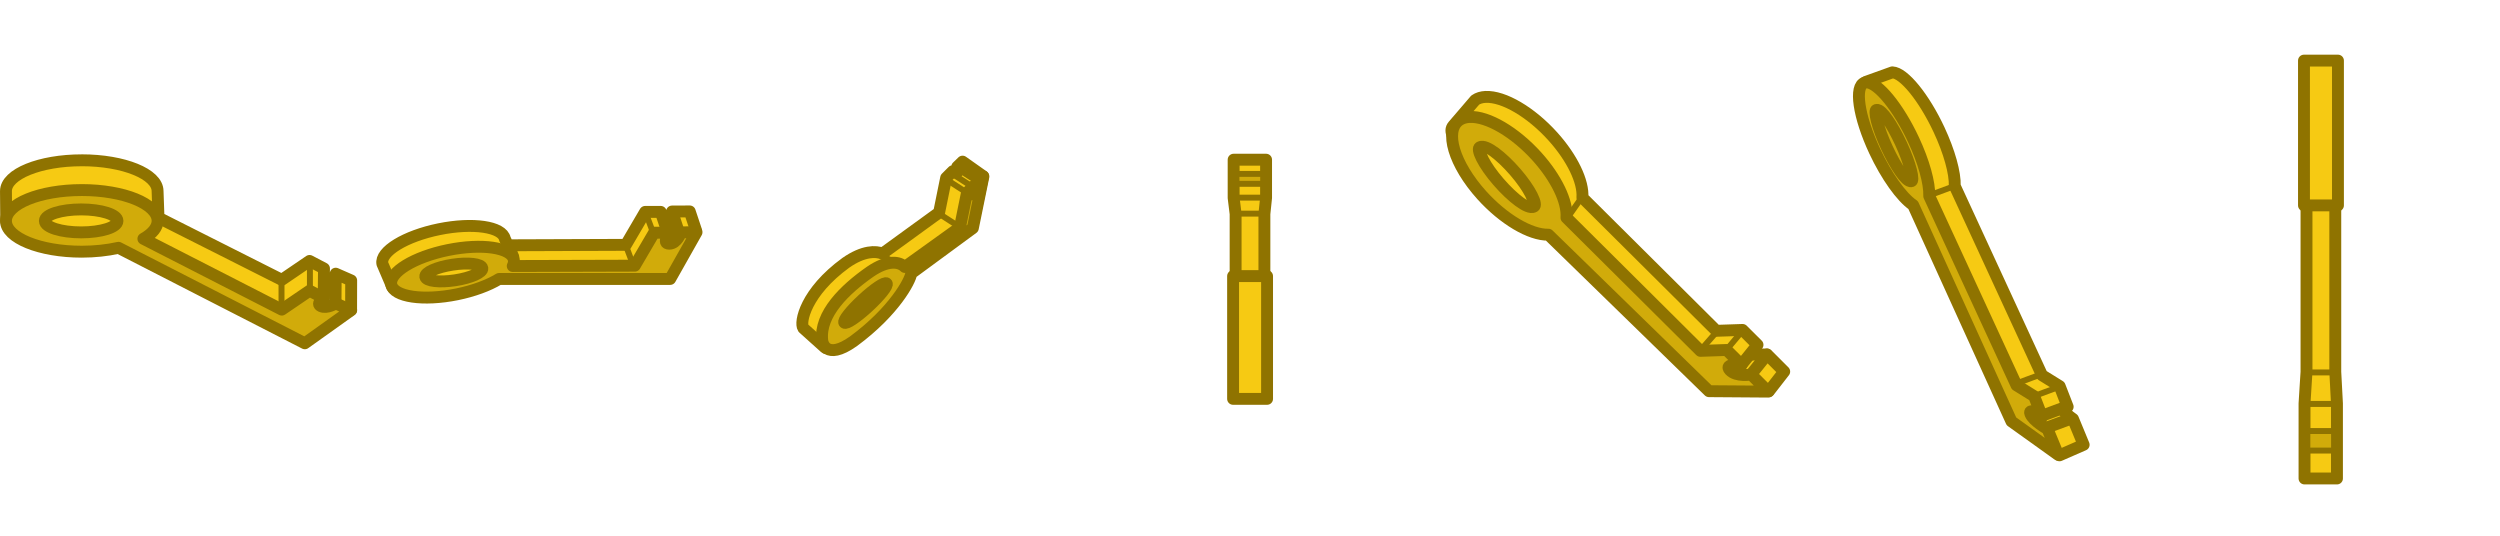
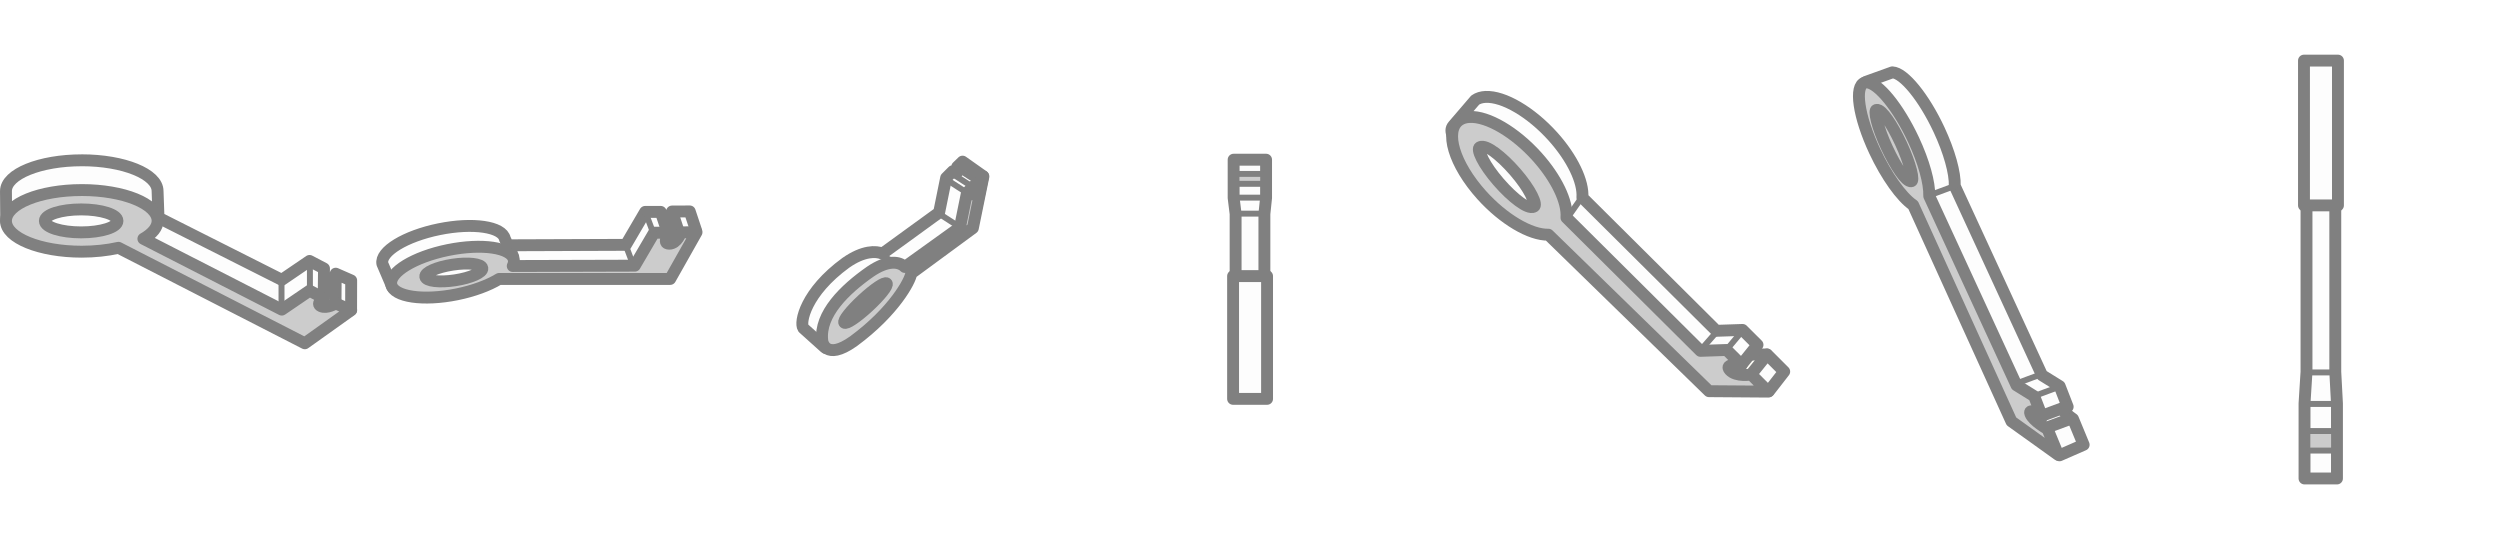
<svg xmlns="http://www.w3.org/2000/svg" width="840" height="180" viewBox="0 0 222.25 47.625" version="1.1" id="svg8">
  <defs id="defs2" />
  <g id="layer1" transform="translate(0,-249.375)" style="display:none">
    <circle style="fill:none;fill-opacity:1;stroke:#000000;stroke-width:0.265;stroke-linecap:butt;stroke-linejoin:round;stroke-miterlimit:4;stroke-dasharray:none;stroke-opacity:0.304;paint-order:normal" id="path812" cx="142.875" cy="281.125" r="15.743" />
    <circle r="15.743" cy="265.25" cx="142.875" id="circle814" style="fill:none;fill-opacity:1;stroke:#000000;stroke-width:0.265;stroke-linecap:butt;stroke-linejoin:round;stroke-miterlimit:4;stroke-dasharray:none;stroke-opacity:0.304;paint-order:normal" />
    <path style="fill:none;fill-opacity:1;stroke:#000000;stroke-width:0.265;stroke-linecap:butt;stroke-linejoin:round;stroke-miterlimit:4;stroke-dasharray:none;stroke-opacity:0.304;paint-order:normal" d="m 129.249,257.312 27.252,31.75" id="path816" />
    <circle r="15.743" cy="281.125" cx="174.625" id="circle818" style="fill:none;fill-opacity:1;stroke:#000000;stroke-width:0.265;stroke-linecap:butt;stroke-linejoin:round;stroke-miterlimit:4;stroke-dasharray:none;stroke-opacity:0.304;paint-order:normal" />
    <circle style="fill:none;fill-opacity:1;stroke:#000000;stroke-width:0.265;stroke-linecap:butt;stroke-linejoin:round;stroke-miterlimit:4;stroke-dasharray:none;stroke-opacity:0.304;paint-order:normal" id="circle820" cx="174.625" cy="265.25" r="15.743" />
    <path id="path822" d="m 166.688,251.624 15.875,43.127" style="fill:none;fill-opacity:1;stroke:#000000;stroke-width:0.265;stroke-linecap:butt;stroke-linejoin:round;stroke-miterlimit:4;stroke-dasharray:none;stroke-opacity:0.304;paint-order:normal" />
    <circle style="fill:none;fill-opacity:1;stroke:#000000;stroke-width:0.265;stroke-linecap:butt;stroke-linejoin:round;stroke-miterlimit:4;stroke-dasharray:none;stroke-opacity:0.304;paint-order:normal" id="circle824" cx="206.375" cy="281.125" r="15.743" />
    <circle r="15.743" cy="265.25" cx="206.375" id="circle826" style="fill:none;fill-opacity:1;stroke:#000000;stroke-width:0.265;stroke-linecap:butt;stroke-linejoin:round;stroke-miterlimit:4;stroke-dasharray:none;stroke-opacity:0.304;paint-order:normal" />
    <path style="fill:none;fill-opacity:1;stroke:#000000;stroke-width:0.265;stroke-linecap:butt;stroke-linejoin:round;stroke-miterlimit:4;stroke-dasharray:none;stroke-opacity:0.304;paint-order:normal" d="M 206.375,296.868 V 249.507" id="path828" />
    <circle r="15.743" cy="281.125" cx="15.875" id="circle1617" style="fill:none;fill-opacity:1;stroke:#000000;stroke-width:0.265;stroke-linecap:butt;stroke-linejoin:round;stroke-miterlimit:4;stroke-dasharray:none;stroke-opacity:0.304;paint-order:normal" />
    <circle style="fill:none;fill-opacity:1;stroke:#000000;stroke-width:0.265;stroke-linecap:butt;stroke-linejoin:round;stroke-miterlimit:4;stroke-dasharray:none;stroke-opacity:0.304;paint-order:normal" id="circle1619" cx="15.875" cy="265.25" r="15.743" />
    <path id="path1621" d="M 0.132,265.25 31.618,281.125" style="fill:none;fill-opacity:1;stroke:#000000;stroke-width:0.265;stroke-linecap:butt;stroke-linejoin:round;stroke-miterlimit:4;stroke-dasharray:none;stroke-opacity:0.304;paint-order:normal" />
    <circle style="fill:none;fill-opacity:1;stroke:#000000;stroke-width:0.265;stroke-linecap:butt;stroke-linejoin:round;stroke-miterlimit:4;stroke-dasharray:none;stroke-opacity:0.304;paint-order:normal" id="circle1623" cx="47.625" cy="281.125" r="15.743" />
    <circle r="15.743" cy="265.25" cx="47.625" id="circle1625" style="fill:none;fill-opacity:1;stroke:#000000;stroke-width:0.265;stroke-linecap:butt;stroke-linejoin:round;stroke-miterlimit:4;stroke-dasharray:none;stroke-opacity:0.304;paint-order:normal" />
    <path style="fill:none;fill-opacity:1;stroke:#000000;stroke-width:0.265;stroke-linecap:butt;stroke-linejoin:round;stroke-miterlimit:4;stroke-dasharray:none;stroke-opacity:0.304;paint-order:normal" d="M 33.999,273.187 H 61.251" id="path1627" />
    <circle r="15.743" cy="281.125" cx="79.375" id="circle1629" style="fill:none;fill-opacity:1;stroke:#000000;stroke-width:0.265;stroke-linecap:butt;stroke-linejoin:round;stroke-miterlimit:4;stroke-dasharray:none;stroke-opacity:0.304;paint-order:normal" />
    <circle style="fill:none;fill-opacity:1;stroke:#000000;stroke-width:0.265;stroke-linecap:butt;stroke-linejoin:round;stroke-miterlimit:4;stroke-dasharray:none;stroke-opacity:0.304;paint-order:normal" id="circle1631" cx="79.375" cy="265.25" r="15.743" />
    <path id="path1633" d="M 71.438,278.876 87.313,267.499" style="fill:none;fill-opacity:1;stroke:#000000;stroke-width:0.265;stroke-linecap:butt;stroke-linejoin:round;stroke-miterlimit:4;stroke-dasharray:none;stroke-opacity:0.304;paint-order:normal" />
    <circle style="fill:none;fill-opacity:1;stroke:#000000;stroke-width:0.265;stroke-linecap:butt;stroke-linejoin:round;stroke-miterlimit:4;stroke-dasharray:none;stroke-opacity:0.304;paint-order:normal" id="circle1635" cx="111.125" cy="281.125" r="15.743" />
    <circle r="15.743" cy="265.25" cx="111.125" id="circle1637" style="fill:none;fill-opacity:1;stroke:#000000;stroke-width:0.265;stroke-linecap:butt;stroke-linejoin:round;stroke-miterlimit:4;stroke-dasharray:none;stroke-opacity:0.304;paint-order:normal" />
    <path style="fill:none;fill-opacity:1;stroke:#000000;stroke-width:0.265;stroke-linecap:butt;stroke-linejoin:round;stroke-miterlimit:4;stroke-dasharray:none;stroke-opacity:0.304;paint-order:normal" d="m 111.125,281.125 v -15.875" id="path1639" />
  </g>
  <g id="layer2">
-     <path id="path1717" d="m 168.23,6.432 -2.273,0.818 c -0.954,0.276 1.528,2.203 2.969,5.286 1.035,2.214 0.704,4.627 1.747,5.334 l 8.592,19.332 3.828,3.275 2.144,-0.938 -0.947,-2.293 c -1.281,-0.911 -0.789,-0.79 -0.474,-1.084 l -0.712,-1.832 -1.567,-0.972 -7.759,-16.822 c 0.042,-1.161 -0.488,-3.056 -1.396,-5.001 -1.34,-2.866 -3.134,-5.071 -4.15,-5.102 z" style="fill:#f6ca13;fill-opacity:1;stroke:#8f7300;stroke-width:1.058;stroke-linecap:butt;stroke-linejoin:round;stroke-miterlimit:4;stroke-dasharray:none;stroke-opacity:1;paint-order:normal" />
-     <path style="fill:#f6ca13;fill-opacity:1;stroke:#8f7300;stroke-width:1.058;stroke-linecap:butt;stroke-linejoin:round;stroke-miterlimit:4;stroke-dasharray:none;stroke-opacity:1;paint-order:normal" d="m 157.057,31.512 -2.481,0.026 -1.502,1.146 0.855,1.208 1.946,-0.078 z" id="path1698" />
-     <path id="path1696" d="m 132.068,8.615 c -0.367,0.017 -0.68,0.113 -0.926,0.285 l -1.948,2.272 c -0.871,1.015 1.96,2.79 3.191,4.157 1.927,2.139 2.562,4.144 4.171,4.105 l 15.656,14.769 5.056,0.565 1.348,-1.735 -1.519,-1.52 -1.444,1.794 c -0.223,0.277 -1.496,-6.3e-5 -1.78,-0.312 -0.285,-0.312 0.836,-0.28 0.926,-0.545 l 1.443,-1.794 -1.33,-1.325 -2.326,0.078 -11.911,-11.84 c 0.112,-1.416 -0.905,-3.527 -2.618,-5.431 -1.954,-2.17 -4.382,-3.598 -5.99,-3.522 z" style="display:inline;fill:#f6ca13;fill-opacity:1;stroke:#8f7300;stroke-width:1.058;stroke-linecap:butt;stroke-linejoin:round;stroke-miterlimit:4;stroke-dasharray:none;stroke-opacity:1;paint-order:normal" />
-     <path style="fill:#f6ca13;fill-opacity:1;stroke:#8f7300;stroke-width:1.058;stroke-linecap:butt;stroke-linejoin:round;stroke-miterlimit:4;stroke-dasharray:none;stroke-opacity:1;paint-order:normal" d="m 109.67,14.197 h 2.884 v 3.39 l -0.149,1.432 v 8.739 H 109.846 V 19.019 l -0.176,-1.432 z" id="rect1579" />
-     <path id="path1528" d="m 85.572,14.369 -0.476,0.461 c 0.208,0.463 0.001,0.643 -0.39,0.389 l -0.593,0.593 -0.626,3.08 -5.036,3.655 c -0.577,-0.243 -1.704,-0.269 -3.256,0.816 -3.603,2.622 -4.117,5.312 -3.783,5.805 l 1.926,1.731 c 0.685,0.616 1.201,-3.715 2.33,-4.505 1.845,-1.291 4.995,-1.496 5.212,-2.221 l 5.547,-3.977 0.97,-4.537 z" style="fill:#f6ca13;fill-opacity:1;stroke:#8f7300;stroke-width:1.058;stroke-linecap:butt;stroke-linejoin:round;stroke-miterlimit:4;stroke-dasharray:none;stroke-opacity:1;paint-order:normal" />
-     <path id="path1518" d="m 61.317,18.796 -1.571,0.007 0.627,1.914 c 0.095,0.291 -0.386,1.102 -0.739,1.102 -0.354,0 -0.164,-0.813 -0.248,-1.061 l -0.649,-1.921 h -1.38 l -1.717,2.93 -10.44,0.039 0.425,1.018 -0.742,-1.589 c -0.221,-1.087 -2.838,-1.472 -5.845,-0.859 -3.007,0.612 -5.265,1.99 -5.044,3.077 l 0.875,2.046 c 0.421,0.983 3.204,-2.672 4.707,-2.978 1.447,-0.295 4.822,2.27 5.766,1.691 l 14.11,0.31 2.437,-4.009 z" style="fill:#f6ca13;fill-opacity:1;stroke:#8f7300;stroke-width:1.058;stroke-linecap:butt;stroke-linejoin:round;stroke-miterlimit:4;stroke-dasharray:none;stroke-opacity:1;paint-order:normal" />
-     <path id="path1429" d="m 7.27,14.251 c -3.722,-1.7e-5 -6.74,1.226 -6.74,2.739 l 0.021,2.572 c 0.011,1.317 4.858,0.167 6.719,0.167 1.142,-9.84e-4 2.366,2.136 3.364,1.91 l 16.531,8.119 4.048,-2.211 0.007,-2.615 -1.375,-0.602 -0.017,2.602 c -0.002,0.303 -0.822,0.624 -1.086,0.506 -0.263,-0.118 0.032,-0.761 0.035,-1.115 l 0.026,-2.453 -1.284,-0.672 -2.469,1.681 -10.958,-5.524 -0.084,-2.367 c -1.97e-4,-1.513 -3.018,-2.739 -6.74,-2.739 z" style="fill:#f6ca13;fill-opacity:1;stroke:#8f7300;stroke-width:1.058;stroke-linecap:butt;stroke-linejoin:round;stroke-miterlimit:4;stroke-dasharray:none;stroke-opacity:1;paint-order:normal" />
-     <path style="fill:#d1ab0a;fill-opacity:1;stroke:#8f7300;stroke-width:1.058;stroke-linecap:butt;stroke-linejoin:round;stroke-miterlimit:4;stroke-dasharray:none;stroke-opacity:1;paint-order:normal" d="m 7.27,16.897 a 6.74,2.74 0 0 0 -6.74,2.739 6.74,2.74 0 0 0 6.74,2.739 6.74,2.74 0 0 0 3.263,-0.346 l 16.565,8.489 4.123,-2.94 -1.375,-0.602 c 0,0 -0.779,0.482 -1.305,0.246 -0.527,-0.235 0.264,-0.706 0.264,-0.706 l -1.284,-0.672 -2.469,1.681 -12.305,-6.298 a 6.74,2.74 0 0 0 1.263,-1.592 6.74,2.74 0 0 0 -6.74,-2.739 z" id="path837" />
-     <ellipse style="fill:#f6ca13;fill-opacity:1;stroke:#8f7300;stroke-width:1.058;stroke-linecap:butt;stroke-linejoin:round;stroke-miterlimit:4;stroke-dasharray:none;stroke-opacity:1;paint-order:normal" id="path1431" cx="7.216" cy="19.638" rx="3.228" ry="1.021" />
-     <path style="fill:#d1ab0a;fill-opacity:1;stroke:#8f7300;stroke-width:1.058;stroke-linecap:butt;stroke-linejoin:round;stroke-miterlimit:4;stroke-dasharray:none;stroke-opacity:1;paint-order:normal" d="m 61.92,20.648 -1.38,0.007 c 0,0 -0.337,1.01 -1.044,1.01 -0.707,0 0.034,-0.977 0.034,-0.977 h -1.38 l -1.717,2.93 -10.851,0.031 a 2.008,5.556 78.489 0 0 0.094,-0.562 2.008,5.556 78.489 0 0 -5.845,-0.859 2.008,5.556 78.489 0 0 -5.044,3.077 2.008,5.556 78.489 0 0 5.845,0.859 2.008,5.556 78.489 0 0 3.737,-1.365 h 15.208 z" id="path1506" />
-     <ellipse style="fill:#f6ca13;fill-opacity:1;stroke:#8f7300;stroke-width:1.058;stroke-linecap:butt;stroke-linejoin:round;stroke-miterlimit:4;stroke-dasharray:none;stroke-opacity:1;paint-order:normal" id="path1520" cx="35.895" cy="30.032" rx="2.563" ry="0.703" transform="matrix(0.9885648,-0.1507966,0.1618435,0.9868164,0,0)" />
-     <path style="fill:#d1ab0a;fill-opacity:1;stroke:#8f7300;stroke-width:1.058;stroke-linecap:butt;stroke-linejoin:round;stroke-miterlimit:4;stroke-dasharray:none;stroke-opacity:1;paint-order:normal" d="m 87.424,15.691 -0.476,0.461 c 0,0 -0.303,0.863 -0.574,1.1 -0.271,0.237 0.184,-0.711 0.184,-0.711 l -0.593,0.593 -0.626,3.08 -4.902,3.52 c -0.476,-0.479 -1.49,-0.664 -3.088,0.428 -2.257,1.578 -4.505,3.763 -4.254,6.092 -0.003,0.089 0.263,1.873 2.792,0.074 3.593,-2.646 5.044,-5.37 5.125,-6.027 l 5.475,-4.025 z" id="path1522" />
-     <path id="path1551" d="m 78.29,22.669 1.849,0.967" style="fill:#f6ca13;fill-opacity:1;stroke:#8f7300;stroke-width:0.529;stroke-linecap:butt;stroke-linejoin:round;stroke-miterlimit:4;stroke-dasharray:none;stroke-opacity:1;paint-order:normal" />
-     <path style="fill:#f6ca13;fill-opacity:1;stroke:#8f7300;stroke-width:0.529;stroke-linecap:butt;stroke-linejoin:round;stroke-miterlimit:4;stroke-dasharray:none;stroke-opacity:1;paint-order:normal" d="m 83.375,18.93 1.815,1.17" id="path1559" />
-     <path id="path1561" d="m 84.048,15.9 1.815,1.17" style="fill:#f6ca13;fill-opacity:1;stroke:#8f7300;stroke-width:0.529;stroke-linecap:butt;stroke-linejoin:round;stroke-miterlimit:4;stroke-dasharray:none;stroke-opacity:1;paint-order:normal" />
-     <path style="fill:#f6ca13;fill-opacity:1;stroke:#8f7300;stroke-width:0.529;stroke-linecap:butt;stroke-linejoin:round;stroke-miterlimit:4;stroke-dasharray:none;stroke-opacity:1;paint-order:normal" d="m 84.52,15.361 1.815,1.17" id="path1563" />
-     <path id="path1565" d="m 84.957,14.89 1.815,1.17" style="fill:#f6ca13;fill-opacity:1;stroke:#8f7300;stroke-width:0.529;stroke-linecap:butt;stroke-linejoin:round;stroke-miterlimit:4;stroke-dasharray:none;stroke-opacity:1;paint-order:normal" />
-     <path id="path1569" d="m 57.407,18.945 0.693,1.839" style="fill:#f6ca13;fill-opacity:1;stroke:#8f7300;stroke-width:0.529;stroke-linecap:butt;stroke-linejoin:round;stroke-miterlimit:4;stroke-dasharray:none;stroke-opacity:1;paint-order:normal" />
-     <path style="fill:#f6ca13;fill-opacity:1;stroke:#8f7300;stroke-width:0.529;stroke-linecap:butt;stroke-linejoin:round;stroke-miterlimit:4;stroke-dasharray:none;stroke-opacity:1;paint-order:normal" d="m 55.64,21.835 0.693,1.839" id="path1571" />
-     <path style="fill:#f6ca13;fill-opacity:1;stroke:#8f7300;stroke-width:0.529;stroke-linecap:butt;stroke-linejoin:round;stroke-miterlimit:4;stroke-dasharray:none;stroke-opacity:1;paint-order:normal" d="m 25.026,24.796 v 2.627" id="path1573" />
-     <ellipse style="fill:#f6ca13;fill-opacity:1;stroke:#8f7300;stroke-width:1.058;stroke-linecap:butt;stroke-linejoin:round;stroke-miterlimit:4;stroke-dasharray:none;stroke-opacity:1;paint-order:normal" id="path1575" cx="38.11" cy="72.068" rx="2.564" ry="0.404" transform="rotate(-42.8321)" />
-     <path style="fill:#f6ca13;fill-opacity:1;stroke:#8f7300;stroke-width:1.058;stroke-linecap:butt;stroke-linejoin:round;stroke-miterlimit:4;stroke-dasharray:none;stroke-opacity:1;paint-order:normal" d="m 109.622,24.546 h 3.02 v 10.912 h -3.02 z" id="rect1577" />
-     <path style="fill:#f6ca13;fill-opacity:1;stroke:#8f7300;stroke-width:0.529;stroke-linecap:butt;stroke-linejoin:round;stroke-miterlimit:4;stroke-dasharray:none;stroke-opacity:1;paint-order:normal" d="m 109.934,18.993 h 2.391" id="path1588" />
-     <path id="path1590" d="m 109.934,17.568 h 2.391" style="fill:#f6ca13;fill-opacity:1;stroke:#8f7300;stroke-width:0.529;stroke-linecap:butt;stroke-linejoin:round;stroke-miterlimit:4;stroke-dasharray:none;stroke-opacity:1;paint-order:normal" />
-     <rect style="fill:#d1ab0a;fill-opacity:1;stroke:#8f7300;stroke-width:0.529;stroke-linecap:butt;stroke-linejoin:round;stroke-miterlimit:4;stroke-dasharray:none;stroke-opacity:1;paint-order:normal" id="rect1596" width="2.374" height="0.884" x="109.922" y="15.458" />
-     <path style="display:inline;fill:#d1ab0a;fill-opacity:1;stroke:#8f7300;stroke-width:1.058;stroke-linecap:butt;stroke-linejoin:round;stroke-miterlimit:4;stroke-dasharray:none;stroke-opacity:1;paint-order:normal" d="m 130.652,10.397 a 6.673,2.967 46.218 0 0 -0.926,0.285 6.673,2.967 46.218 0 0 1.997,6.661 6.673,2.967 46.218 0 0 5.928,3.521 l 14.279,13.912 5.269,0.039 -1.519,-1.52 c 0,0 -1.329,0.234 -1.899,-0.39 -0.57,-0.623 1.044,-0.467 1.044,-0.467 l -1.33,-1.325 -2.326,0.078 -11.911,-11.84 a 6.673,2.967 46.218 0 0 -2.618,-5.431 6.673,2.967 46.218 0 0 -5.99,-3.522 z" id="path1641" />
-     <path id="path1702" d="m 154.938,29.369 -1.54,1.836" style="fill:#f6ca13;fill-opacity:1;stroke:#8f7300;stroke-width:0.529;stroke-linecap:butt;stroke-linejoin:round;stroke-miterlimit:4;stroke-dasharray:none;stroke-opacity:1;paint-order:normal" />
-     <path id="path1704" d="m 27.551,23.247 v 2.627" style="fill:#f6ca13;fill-opacity:1;stroke:#8f7300;stroke-width:0.529;stroke-linecap:butt;stroke-linejoin:round;stroke-miterlimit:4;stroke-dasharray:none;stroke-opacity:1;paint-order:normal" />
-     <path style="fill:#f6ca13;fill-opacity:1;stroke:#8f7300;stroke-width:0.529;stroke-linecap:butt;stroke-linejoin:round;stroke-miterlimit:4;stroke-dasharray:none;stroke-opacity:1;paint-order:normal" d="m 152.621,29.486 -1.54,1.758" id="path1706" />
-     <path id="path1708" d="m 140.639,17.522 -1.398,1.991" style="fill:#f6ca13;fill-opacity:1;stroke:#8f7300;stroke-width:0.529;stroke-linecap:butt;stroke-linejoin:round;stroke-miterlimit:4;stroke-dasharray:none;stroke-opacity:1;paint-order:normal" />
-     <ellipse style="fill:#f6ca13;fill-opacity:1;stroke:#8f7300;stroke-width:1.067;stroke-linecap:butt;stroke-linejoin:round;stroke-miterlimit:4;stroke-dasharray:none;stroke-opacity:1;paint-order:normal" id="path1710" cx="92.485" cy="83.025" rx="0.866" ry="3.559" transform="matrix(0.8609486,-0.5086919,0.654468,0.7560897,0,0)" />
-     <path style="fill:#d1ab0a;fill-opacity:1;stroke:#8f7300;stroke-width:1.058;stroke-linecap:butt;stroke-linejoin:round;stroke-miterlimit:4;stroke-dasharray:none;stroke-opacity:1;paint-order:normal" d="m 165.965,7.324 a 6.167,1.775 64.136 0 0 -0.186,0.022 6.167,1.775 64.136 0 0 0.881,6.082 6.167,1.775 64.136 0 0 3.42,4.807 l 8.736,19.223 4.153,2.973 -0.947,-2.293 c 0,0 -1.281,-0.71 -1.519,-1.346 -0.237,-0.636 1.044,0.262 1.044,0.262 l -0.712,-1.832 -1.567,-0.972 -7.759,-16.822 a 6.167,1.775 64.136 0 0 -1.396,-5.001 6.167,1.775 64.136 0 0 -4.15,-5.102 z" id="path1712" />
-     <path style="fill:#d1ab0a;fill-opacity:1;stroke:#8f7300;stroke-width:0.529;stroke-linecap:butt;stroke-linejoin:round;stroke-miterlimit:4;stroke-dasharray:none;stroke-opacity:1;paint-order:normal" d="m 171.472,17.385 2.427,-0.898" id="path1719" />
-     <path id="path1721" d="m 179.237,34.097 2.427,-0.898" style="fill:#d1ab0a;fill-opacity:1;stroke:#8f7300;stroke-width:0.529;stroke-linecap:butt;stroke-linejoin:round;stroke-miterlimit:4;stroke-dasharray:none;stroke-opacity:1;paint-order:normal" />
-     <path style="fill:#d1ab0a;fill-opacity:1;stroke:#8f7300;stroke-width:0.529;stroke-linecap:butt;stroke-linejoin:round;stroke-miterlimit:4;stroke-dasharray:none;stroke-opacity:1;paint-order:normal" d="m 180.71,35.257 2.427,-0.898" id="path1723" />
-     <path id="path1725" d="m 181.463,36.985 2.427,-0.898" style="fill:#d1ab0a;fill-opacity:1;stroke:#8f7300;stroke-width:1.058;stroke-linecap:butt;stroke-linejoin:round;stroke-miterlimit:4;stroke-dasharray:none;stroke-opacity:1;paint-order:normal" />
-     <path style="fill:#d1ab0a;fill-opacity:1;stroke:#8f7300;stroke-width:1.058;stroke-linecap:butt;stroke-linejoin:round;stroke-miterlimit:4;stroke-dasharray:none;stroke-opacity:1;paint-order:normal" d="m 182.032,37.986 2.427,-0.898" id="path1727" />
-     <ellipse style="fill:#d1ab0a;fill-opacity:1;stroke:#8f7300;stroke-width:1.065;stroke-linecap:butt;stroke-linejoin:round;stroke-miterlimit:4;stroke-dasharray:none;stroke-opacity:1;paint-order:normal" id="path1729" cx="149.091" cy="59.652" rx="0.654" ry="3.521" transform="matrix(0.9610928,-0.2762258,0.4204212,0.907329,0,0)" />
-     <path id="path1731" d="m 204.872,42.537 h 2.884 v -6.663 l -0.149,-2.814 V 15.886 h -2.559 v 17.174 l -0.176,2.814 z" style="fill:#f6ca13;fill-opacity:1;stroke:#8f7300;stroke-width:1.058;stroke-linecap:butt;stroke-linejoin:round;stroke-miterlimit:4;stroke-dasharray:none;stroke-opacity:1;paint-order:normal" />
-     <path id="path1733" d="m 204.824,18.26 h 3.02 V 5.389 h -3.02 z" style="fill:#f6ca13;fill-opacity:1;stroke:#8f7300;stroke-width:1.058;stroke-linecap:butt;stroke-linejoin:round;stroke-miterlimit:4;stroke-dasharray:none;stroke-opacity:1;paint-order:normal" />
-     <path id="path1735" d="m 205.136,33.111 h 2.391" style="fill:#f6ca13;fill-opacity:1;stroke:#8f7300;stroke-width:0.529;stroke-linecap:butt;stroke-linejoin:round;stroke-miterlimit:4;stroke-dasharray:none;stroke-opacity:1;paint-order:normal" />
-     <path style="fill:#f6ca13;fill-opacity:1;stroke:#8f7300;stroke-width:0.529;stroke-linecap:butt;stroke-linejoin:round;stroke-miterlimit:4;stroke-dasharray:none;stroke-opacity:1;paint-order:normal" d="m 205.136,35.91 h 2.391" id="path1737" />
-     <rect y="-40.057" x="205.124" height="1.737" width="2.374" id="rect1739" style="fill:#d1ab0a;fill-opacity:1;stroke:#8f7300;stroke-width:0.529;stroke-linecap:butt;stroke-linejoin:round;stroke-miterlimit:4;stroke-dasharray:none;stroke-opacity:1;paint-order:normal" transform="scale(1,-1)" />
+     <path id="path1717" d="m 168.23,6.432 -2.273,0.818 c -0.954,0.276 1.528,2.203 2.969,5.286 1.035,2.214 0.704,4.627 1.747,5.334 l 8.592,19.332 3.828,3.275 2.144,-0.938 -0.947,-2.293 c -1.281,-0.911 -0.789,-0.79 -0.474,-1.084 l -0.712,-1.832 -1.567,-0.972 -7.759,-16.822 c 0.042,-1.161 -0.488,-3.056 -1.396,-5.001 -1.34,-2.866 -3.134,-5.071 -4.15,-5.102 z" style="fill:#fdfdfd;fill-opacity:1;stroke:#808080;stroke-width:1.058;stroke-linecap:butt;stroke-linejoin:round;stroke-miterlimit:4;stroke-dasharray:none;stroke-opacity:1;paint-order:normal" />
+     <path style="fill:#fffef8;fill-opacity:1;stroke:#808080;stroke-width:1.058;stroke-linecap:butt;stroke-linejoin:round;stroke-miterlimit:4;stroke-dasharray:none;stroke-opacity:1;paint-order:normal" d="m 157.057,31.512 -2.481,0.026 -1.502,1.146 0.855,1.208 1.946,-0.078 z" id="path1698" />
+     <path id="path1696" d="m 132.068,8.615 c -0.367,0.017 -0.68,0.113 -0.926,0.285 l -1.948,2.272 c -0.871,1.015 1.96,2.79 3.191,4.157 1.927,2.139 2.562,4.144 4.171,4.105 l 15.656,14.769 5.056,0.565 1.348,-1.735 -1.519,-1.52 -1.444,1.794 c -0.223,0.277 -1.496,-6.3e-5 -1.78,-0.312 -0.285,-0.312 0.836,-0.28 0.926,-0.545 l 1.443,-1.794 -1.33,-1.325 -2.326,0.078 -11.911,-11.84 c 0.112,-1.416 -0.905,-3.527 -2.618,-5.431 -1.954,-2.17 -4.382,-3.598 -5.99,-3.522 z" style="display:inline;fill:#fdfdfd;fill-opacity:1;stroke:#808080;stroke-width:1.058;stroke-linecap:butt;stroke-linejoin:round;stroke-miterlimit:4;stroke-dasharray:none;stroke-opacity:1;paint-order:normal" />
+     <path style="fill:#fdfdfd;fill-opacity:1;stroke:#808080;stroke-width:1.058;stroke-linecap:butt;stroke-linejoin:round;stroke-miterlimit:4;stroke-dasharray:none;stroke-opacity:1;paint-order:normal" d="m 109.67,14.197 h 2.884 v 3.39 l -0.149,1.432 v 8.739 H 109.846 V 19.019 l -0.176,-1.432 z" id="rect1579" />
+     <path id="path1528" d="m 85.572,14.369 -0.476,0.461 c 0.208,0.463 0.001,0.643 -0.39,0.389 l -0.593,0.593 -0.626,3.08 -5.036,3.655 c -0.577,-0.243 -1.704,-0.269 -3.256,0.816 -3.603,2.622 -4.117,5.312 -3.783,5.805 l 1.926,1.731 c 0.685,0.616 1.201,-3.715 2.33,-4.505 1.845,-1.291 4.995,-1.496 5.212,-2.221 l 5.547,-3.977 0.97,-4.537 z" style="fill:#fdfdfd;fill-opacity:1;stroke:#808080;stroke-width:1.058;stroke-linecap:butt;stroke-linejoin:round;stroke-miterlimit:4;stroke-dasharray:none;stroke-opacity:1;paint-order:normal" />
+     <path id="path1518" d="m 61.317,18.796 -1.571,0.007 0.627,1.914 c 0.095,0.291 -0.386,1.102 -0.739,1.102 -0.354,0 -0.164,-0.813 -0.248,-1.061 l -0.649,-1.921 h -1.38 l -1.717,2.93 -10.44,0.039 0.425,1.018 -0.742,-1.589 c -0.221,-1.087 -2.838,-1.472 -5.845,-0.859 -3.007,0.612 -5.265,1.99 -5.044,3.077 l 0.875,2.046 c 0.421,0.983 3.204,-2.672 4.707,-2.978 1.447,-0.295 4.822,2.27 5.766,1.691 l 14.11,0.31 2.437,-4.009 z" style="fill:#fdfdfd;fill-opacity:1;stroke:#808080;stroke-width:1.058;stroke-linecap:butt;stroke-linejoin:round;stroke-miterlimit:4;stroke-dasharray:none;stroke-opacity:1;paint-order:normal" />
+     <path id="path1429" d="m 7.27,14.251 c -3.722,-1.7e-5 -6.74,1.226 -6.74,2.739 l 0.021,2.572 c 0.011,1.317 4.858,0.167 6.719,0.167 1.142,-9.84e-4 2.366,2.136 3.364,1.91 l 16.531,8.119 4.048,-2.211 0.007,-2.615 -1.375,-0.602 -0.017,2.602 c -0.002,0.303 -0.822,0.624 -1.086,0.506 -0.263,-0.118 0.032,-0.761 0.035,-1.115 l 0.026,-2.453 -1.284,-0.672 -2.469,1.681 -10.958,-5.524 -0.084,-2.367 c -1.97e-4,-1.513 -3.018,-2.739 -6.74,-2.739 z" style="fill:#fdfdfd;fill-opacity:1;stroke:#808080;stroke-width:1.058;stroke-linecap:butt;stroke-linejoin:round;stroke-miterlimit:4;stroke-dasharray:none;stroke-opacity:1;paint-order:normal" />
+     <path style="fill:#cccccc;fill-opacity:1;stroke:#808080;stroke-width:1.058;stroke-linecap:butt;stroke-linejoin:round;stroke-miterlimit:4;stroke-dasharray:none;stroke-opacity:1;paint-order:normal" d="m 7.27,16.897 a 6.74,2.74 0 0 0 -6.74,2.739 6.74,2.74 0 0 0 6.74,2.739 6.74,2.74 0 0 0 3.263,-0.346 l 16.565,8.489 4.123,-2.94 -1.375,-0.602 c 0,0 -0.779,0.482 -1.305,0.246 -0.527,-0.235 0.264,-0.706 0.264,-0.706 l -1.284,-0.672 -2.469,1.681 -12.305,-6.298 a 6.74,2.74 0 0 0 1.263,-1.592 6.74,2.74 0 0 0 -6.74,-2.739 z" id="path837" />
+     <ellipse style="fill:#fdfdfd;fill-opacity:1;stroke:#808080;stroke-width:1.058;stroke-linecap:butt;stroke-linejoin:round;stroke-miterlimit:4;stroke-dasharray:none;stroke-opacity:1;paint-order:normal" id="path1431" cx="7.216" cy="19.638" rx="3.228" ry="1.021" />
+     <path style="fill:#cccccc;fill-opacity:1;stroke:#808080;stroke-width:1.058;stroke-linecap:butt;stroke-linejoin:round;stroke-miterlimit:4;stroke-dasharray:none;stroke-opacity:1;paint-order:normal" d="m 61.92,20.648 -1.38,0.007 c 0,0 -0.337,1.01 -1.044,1.01 -0.707,0 0.034,-0.977 0.034,-0.977 h -1.38 l -1.717,2.93 -10.851,0.031 a 2.008,5.556 78.489 0 0 0.094,-0.562 2.008,5.556 78.489 0 0 -5.845,-0.859 2.008,5.556 78.489 0 0 -5.044,3.077 2.008,5.556 78.489 0 0 5.845,0.859 2.008,5.556 78.489 0 0 3.737,-1.365 h 15.208 z" id="path1506" />
+     <ellipse style="fill:#fdfdfd;fill-opacity:1;stroke:#808080;stroke-width:1.058;stroke-linecap:butt;stroke-linejoin:round;stroke-miterlimit:4;stroke-dasharray:none;stroke-opacity:1;paint-order:normal" id="path1520" cx="35.895" cy="30.032" rx="2.563" ry="0.703" transform="matrix(0.9885648,-0.1507966,0.1618435,0.9868164,0,0)" />
+     <path style="fill:#cccccc;fill-opacity:1;stroke:#808080;stroke-width:1.058;stroke-linecap:butt;stroke-linejoin:round;stroke-miterlimit:4;stroke-dasharray:none;stroke-opacity:1;paint-order:normal" d="m 87.424,15.691 -0.476,0.461 c 0,0 -0.303,0.863 -0.574,1.1 -0.271,0.237 0.184,-0.711 0.184,-0.711 l -0.593,0.593 -0.626,3.08 -4.902,3.52 c -0.476,-0.479 -1.49,-0.664 -3.088,0.428 -2.257,1.578 -4.505,3.763 -4.254,6.092 -0.003,0.089 0.263,1.873 2.792,0.074 3.593,-2.646 5.044,-5.37 5.125,-6.027 l 5.475,-4.025 z" id="path1522" />
+     <path id="path1551" d="m 78.29,22.669 1.849,0.967" style="fill:#f6ca13;fill-opacity:1;stroke:#808080;stroke-width:0.529;stroke-linecap:butt;stroke-linejoin:round;stroke-miterlimit:4;stroke-dasharray:none;stroke-opacity:1;paint-order:normal" />
+     <path style="fill:#f6ca13;fill-opacity:1;stroke:#808080;stroke-width:0.529;stroke-linecap:butt;stroke-linejoin:round;stroke-miterlimit:4;stroke-dasharray:none;stroke-opacity:1;paint-order:normal" d="m 83.375,18.93 1.815,1.17" id="path1559" />
+     <path id="path1561" d="m 84.048,15.9 1.815,1.17" style="fill:#f6ca13;fill-opacity:1;stroke:#808080;stroke-width:0.529;stroke-linecap:butt;stroke-linejoin:round;stroke-miterlimit:4;stroke-dasharray:none;stroke-opacity:1;paint-order:normal" />
+     <path style="fill:#f6ca13;fill-opacity:1;stroke:#808080;stroke-width:0.529;stroke-linecap:butt;stroke-linejoin:round;stroke-miterlimit:4;stroke-dasharray:none;stroke-opacity:1;paint-order:normal" d="m 84.52,15.361 1.815,1.17" id="path1563" />
+     <path id="path1565" d="m 84.957,14.89 1.815,1.17" style="fill:#f6ca13;fill-opacity:1;stroke:#808080;stroke-width:0.529;stroke-linecap:butt;stroke-linejoin:round;stroke-miterlimit:4;stroke-dasharray:none;stroke-opacity:1;paint-order:normal" />
+     <path id="path1569" d="m 57.407,18.945 0.693,1.839" style="fill:#f6ca13;fill-opacity:1;stroke:#808080;stroke-width:0.529;stroke-linecap:butt;stroke-linejoin:round;stroke-miterlimit:4;stroke-dasharray:none;stroke-opacity:1;paint-order:normal" />
+     <path style="fill:#f6ca13;fill-opacity:1;stroke:#808080;stroke-width:0.529;stroke-linecap:butt;stroke-linejoin:round;stroke-miterlimit:4;stroke-dasharray:none;stroke-opacity:1;paint-order:normal" d="m 55.64,21.835 0.693,1.839" id="path1571" />
+     <path style="fill:#f6ca13;fill-opacity:1;stroke:#808080;stroke-width:0.529;stroke-linecap:butt;stroke-linejoin:round;stroke-miterlimit:4;stroke-dasharray:none;stroke-opacity:1;paint-order:normal" d="m 25.026,24.796 v 2.627" id="path1573" />
+     <ellipse style="fill:#f6ca13;fill-opacity:1;stroke:#808080;stroke-width:1.058;stroke-linecap:butt;stroke-linejoin:round;stroke-miterlimit:4;stroke-dasharray:none;stroke-opacity:1;paint-order:normal" id="path1575" cx="38.11" cy="72.068" rx="2.564" ry="0.404" transform="rotate(-42.8321)" />
+     <path style="fill:#fdfdfd;fill-opacity:1;stroke:#808080;stroke-width:1.058;stroke-linecap:butt;stroke-linejoin:round;stroke-miterlimit:4;stroke-dasharray:none;stroke-opacity:1;paint-order:normal" d="m 109.622,24.546 h 3.02 v 10.912 h -3.02 z" id="rect1577" />
+     <path style="fill:#f6ca13;fill-opacity:1;stroke:#808080;stroke-width:0.529;stroke-linecap:butt;stroke-linejoin:round;stroke-miterlimit:4;stroke-dasharray:none;stroke-opacity:1;paint-order:normal" d="m 109.934,18.993 h 2.391" id="path1588" />
+     <path id="path1590" d="m 109.934,17.568 h 2.391" style="fill:#f6ca13;fill-opacity:1;stroke:#808080;stroke-width:0.529;stroke-linecap:butt;stroke-linejoin:round;stroke-miterlimit:4;stroke-dasharray:none;stroke-opacity:1;paint-order:normal" />
+     <rect style="fill:#cccccc;fill-opacity:1;stroke:#808080;stroke-width:0.529;stroke-linecap:butt;stroke-linejoin:round;stroke-miterlimit:4;stroke-dasharray:none;stroke-opacity:1;paint-order:normal" id="rect1596" width="2.374" height="0.884" x="109.922" y="15.458" />
+     <path style="display:inline;fill:#cccccc;fill-opacity:1;stroke:#808080;stroke-width:1.058;stroke-linecap:butt;stroke-linejoin:round;stroke-miterlimit:4;stroke-dasharray:none;stroke-opacity:1;paint-order:normal" d="m 130.652,10.397 a 6.673,2.967 46.218 0 0 -0.926,0.285 6.673,2.967 46.218 0 0 1.997,6.661 6.673,2.967 46.218 0 0 5.928,3.521 l 14.279,13.912 5.269,0.039 -1.519,-1.52 c 0,0 -1.329,0.234 -1.899,-0.39 -0.57,-0.623 1.044,-0.467 1.044,-0.467 l -1.33,-1.325 -2.326,0.078 -11.911,-11.84 a 6.673,2.967 46.218 0 0 -2.618,-5.431 6.673,2.967 46.218 0 0 -5.99,-3.522 z" id="path1641" />
+     <path id="path1702" d="m 154.938,29.369 -1.54,1.836" style="fill:#f6ca13;fill-opacity:1;stroke:#808080;stroke-width:0.529;stroke-linecap:butt;stroke-linejoin:round;stroke-miterlimit:4;stroke-dasharray:none;stroke-opacity:1;paint-order:normal" />
+     <path id="path1704" d="m 27.551,23.247 v 2.627" style="fill:#f6ca13;fill-opacity:1;stroke:#808080;stroke-width:0.529;stroke-linecap:butt;stroke-linejoin:round;stroke-miterlimit:4;stroke-dasharray:none;stroke-opacity:1;paint-order:normal" />
+     <path style="fill:#f6ca13;fill-opacity:1;stroke:#808080;stroke-width:0.529;stroke-linecap:butt;stroke-linejoin:round;stroke-miterlimit:4;stroke-dasharray:none;stroke-opacity:1;paint-order:normal" d="m 152.621,29.486 -1.54,1.758" id="path1706" />
+     <path id="path1708" d="m 140.639,17.522 -1.398,1.991" style="fill:#f6ca13;fill-opacity:1;stroke:#808080;stroke-width:0.529;stroke-linecap:butt;stroke-linejoin:round;stroke-miterlimit:4;stroke-dasharray:none;stroke-opacity:1;paint-order:normal" />
+     <ellipse style="fill:#fdfdfd;fill-opacity:1;stroke:#808080;stroke-width:1.067;stroke-linecap:butt;stroke-linejoin:round;stroke-miterlimit:4;stroke-dasharray:none;stroke-opacity:1;paint-order:normal" id="path1710" cx="92.485" cy="83.025" rx="0.866" ry="3.559" transform="matrix(0.8609486,-0.5086919,0.654468,0.7560897,0,0)" />
+     <path style="fill:#cccccc;fill-opacity:1;stroke:#808080;stroke-width:1.058;stroke-linecap:butt;stroke-linejoin:round;stroke-miterlimit:4;stroke-dasharray:none;stroke-opacity:1;paint-order:normal" d="m 165.965,7.324 a 6.167,1.775 64.136 0 0 -0.186,0.022 6.167,1.775 64.136 0 0 0.881,6.082 6.167,1.775 64.136 0 0 3.42,4.807 l 8.736,19.223 4.153,2.973 -0.947,-2.293 c 0,0 -1.281,-0.71 -1.519,-1.346 -0.237,-0.636 1.044,0.262 1.044,0.262 l -0.712,-1.832 -1.567,-0.972 -7.759,-16.822 a 6.167,1.775 64.136 0 0 -1.396,-5.001 6.167,1.775 64.136 0 0 -4.15,-5.102 z" id="path1712" />
+     <path style="fill:#d1ab0a;fill-opacity:1;stroke:#808080;stroke-width:0.529;stroke-linecap:butt;stroke-linejoin:round;stroke-miterlimit:4;stroke-dasharray:none;stroke-opacity:1;paint-order:normal" d="m 171.472,17.385 2.427,-0.898" id="path1719" />
+     <path id="path1721" d="m 179.237,34.097 2.427,-0.898" style="fill:#d1ab0a;fill-opacity:1;stroke:#808080;stroke-width:0.529;stroke-linecap:butt;stroke-linejoin:round;stroke-miterlimit:4;stroke-dasharray:none;stroke-opacity:1;paint-order:normal" />
+     <path style="fill:#d1ab0a;fill-opacity:1;stroke:#808080;stroke-width:0.529;stroke-linecap:butt;stroke-linejoin:round;stroke-miterlimit:4;stroke-dasharray:none;stroke-opacity:1;paint-order:normal" d="m 180.71,35.257 2.427,-0.898" id="path1723" />
+     <path id="path1725" d="m 181.463,36.985 2.427,-0.898" style="fill:#d1ab0a;fill-opacity:1;stroke:#808080;stroke-width:1.058;stroke-linecap:butt;stroke-linejoin:round;stroke-miterlimit:4;stroke-dasharray:none;stroke-opacity:1;paint-order:normal" />
+     <path style="fill:#d1ab0a;fill-opacity:1;stroke:#808080;stroke-width:1.058;stroke-linecap:butt;stroke-linejoin:round;stroke-miterlimit:4;stroke-dasharray:none;stroke-opacity:1;paint-order:normal" d="m 182.032,37.986 2.427,-0.898" id="path1727" />
+     <ellipse style="fill:#cccccc;fill-opacity:1;stroke:#808080;stroke-width:1.065;stroke-linecap:butt;stroke-linejoin:round;stroke-miterlimit:4;stroke-dasharray:none;stroke-opacity:1;paint-order:normal" id="path1729" cx="149.091" cy="59.652" rx="0.654" ry="3.521" transform="matrix(0.9610928,-0.2762258,0.4204212,0.907329,0,0)" />
+     <path id="path1731" d="m 204.872,42.537 h 2.884 v -6.663 l -0.149,-2.814 V 15.886 h -2.559 v 17.174 l -0.176,2.814 z" style="fill:#fdfdfd;fill-opacity:1;stroke:#808080;stroke-width:1.058;stroke-linecap:butt;stroke-linejoin:round;stroke-miterlimit:4;stroke-dasharray:none;stroke-opacity:1;paint-order:normal" />
+     <path id="path1733" d="m 204.824,18.26 h 3.02 V 5.389 h -3.02 z" style="fill:#fdfdfd;fill-opacity:1;stroke:#808080;stroke-width:1.058;stroke-linecap:butt;stroke-linejoin:round;stroke-miterlimit:4;stroke-dasharray:none;stroke-opacity:1;paint-order:normal" />
+     <path id="path1735" d="m 205.136,33.111 h 2.391" style="fill:#f6ca13;fill-opacity:1;stroke:#808080;stroke-width:0.529;stroke-linecap:butt;stroke-linejoin:round;stroke-miterlimit:4;stroke-dasharray:none;stroke-opacity:1;paint-order:normal" />
+     <path style="fill:#f6ca13;fill-opacity:1;stroke:#808080;stroke-width:0.529;stroke-linecap:butt;stroke-linejoin:round;stroke-miterlimit:4;stroke-dasharray:none;stroke-opacity:1;paint-order:normal" d="m 205.136,35.91 h 2.391" id="path1737" />
+     <rect y="-40.057" x="205.124" height="1.737" width="2.374" id="rect1739" style="fill:#cccccc;fill-opacity:1;stroke:#808080;stroke-width:0.529;stroke-linecap:butt;stroke-linejoin:round;stroke-miterlimit:4;stroke-dasharray:none;stroke-opacity:1;paint-order:normal" transform="scale(1,-1)" />
  </g>
</svg>
